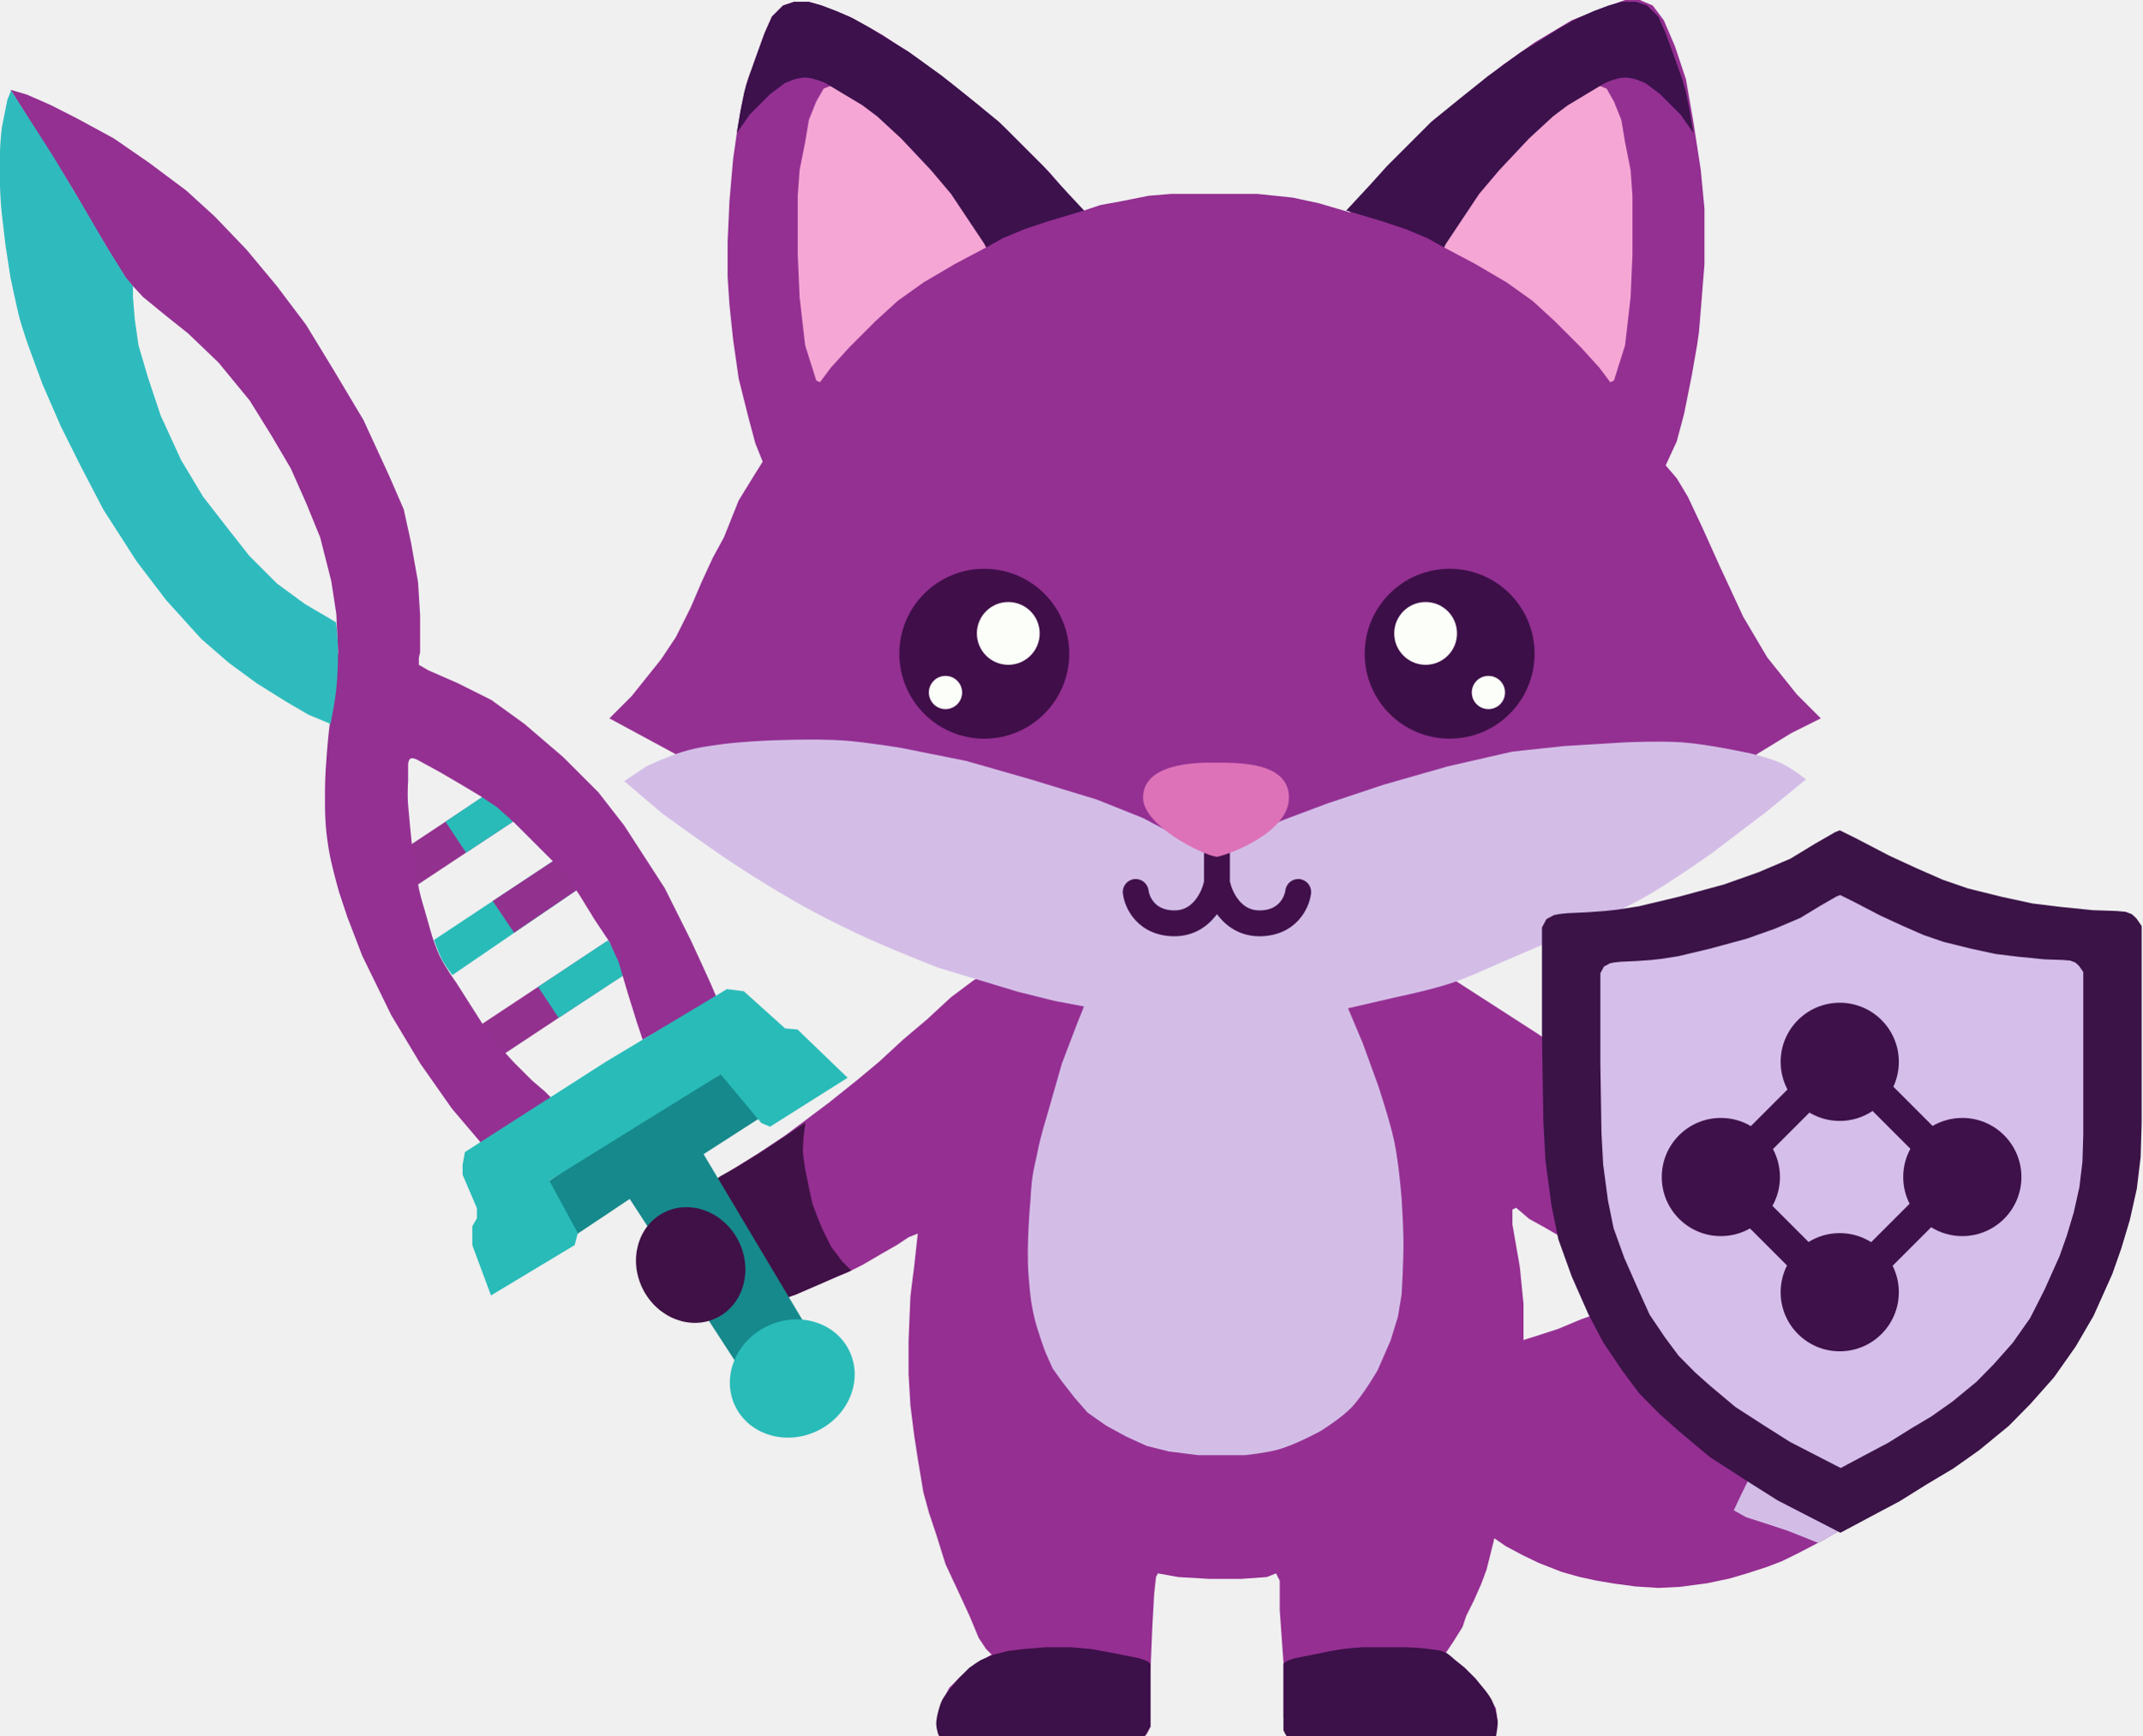
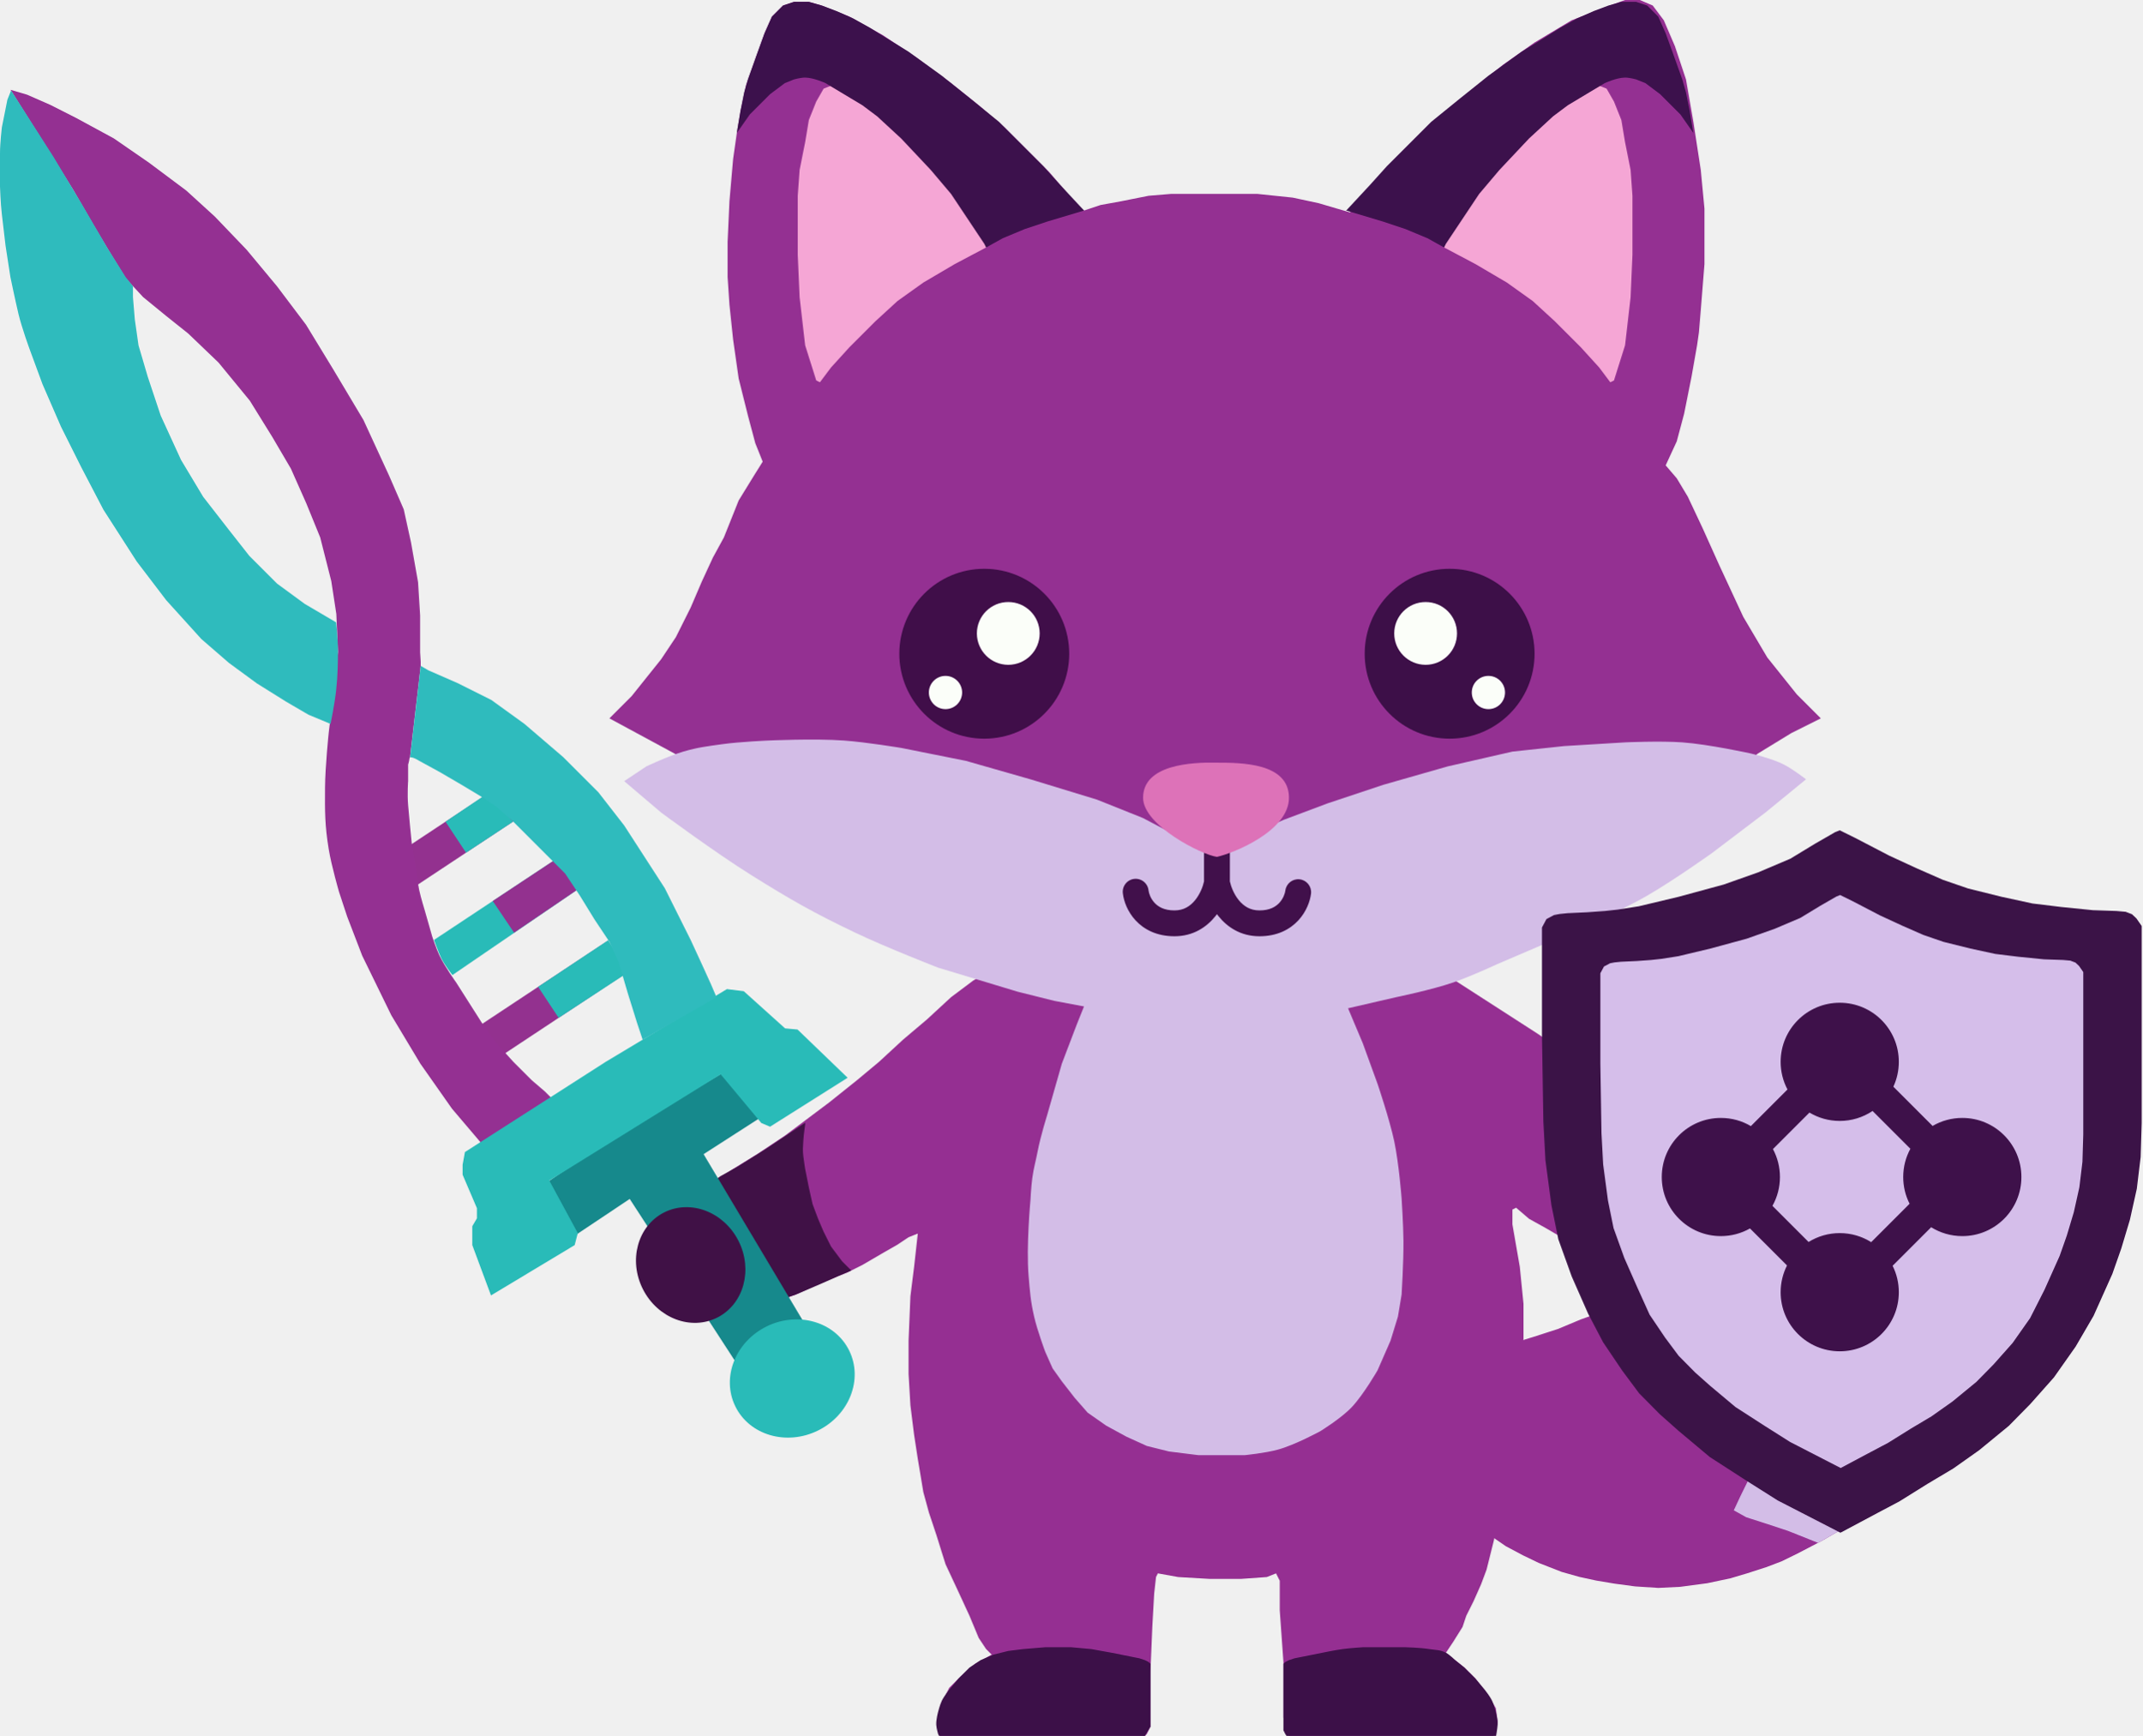
- <svg xmlns="http://www.w3.org/2000/svg" width="580" height="470" viewBox="0 0 580 470" fill="none">
-   <g clip-path="url(#clip0_1_263)">
-     <path d="M296.5 252.5L328 247L367 252.5L394 265.5L416.5 280L439.5 296L462 313L474 321L483.5 326.5L491 331L492 336V342.5L489 348L484.5 353L478 355.5H469L462 354L454 350.5L443 345.5L434.5 341L424.5 336L418.5 332.5L414 330L410.5 327L409.5 327.5V331.5L411.5 343L412.5 353V362.5L408 394L404.5 417L403.5 421L402.5 425L401 429L399 433.5L397 437.5L396 440.5L393.5 444.5L391.5 447.5L392.5 448.5L394 449.5L396.5 451.5L399.5 454.5L403 459L405 462.5L405.5 466L405 469L403.5 471.5L401.5 473L398.5 474H375.5H355.5L352.5 473.5L350 471.5L348 468.5L347.5 465V456.5V450L346.5 436V428L345.5 426L343 427L336 427.5H327.5L319 427L313.5 426L313 427L312.5 431.5L312 440.5L311.5 452.5V467.5L310.5 469.5L309 471L306.5 473L304 473.5H285.5H260L257 472.5L255 471L254 468V465L255 461L257 457L260 454L264 450.5L268.5 448L267 446.5L265 443.5L262.5 437.5L259.5 431L256 423.5L253.5 415.5L251.5 409.5L250 404L248.5 395L247.5 388.5L246.5 380.5L246 372V363L246.5 351L247.5 343L248.5 334L246 335L243 337L239.5 339L233.5 342.5L229.5 344.5L227 345.5L221 348L215.5 350.5L210 352.5L204.5 354L200 355.5L195.5 356.5L191 357.5H188H185.5L183.5 357L181.5 355.5L179.5 354L177.5 352L175.5 349L174 346.188L173 343.5V339.5L174 334.5L178 330L186 324.5L191.5 321L198.5 316.5L205 312.5L212.5 307.5L218.5 303L224.5 298.5L232 292.5L238 287.5L244.5 281.5L251 276L257.5 270L263.5 265.5L271 261L296.5 252.5Z" fill="#952F92" />
-     <path d="M385.816 361.153L384.522 359.831L383.03 360.778L381.96 363.038L380.521 367.217L377.104 377.141L375.485 381.842L376.339 383.597L378.216 387.457L380.274 390.795L382.934 394.924L386.977 400.114L391.021 405.304L395.334 409.71L399.225 412.803L403.467 415.724L407.708 418.645L412.39 421.134L416.641 423.182L422.806 425.597L427.588 426.951L432.198 427.954L437.159 428.786L442.731 429.536L449.005 429.944L454.937 429.649L462.271 428.669L468.563 427.33L473.111 425.974L478.36 424.276L482.387 422.741L486.593 420.684L493.344 417.166L498.081 414.415L502.036 411.395L506.171 407.853L509.515 404.914L512.778 401.364L515.871 397.462L518.793 393.21L521.454 388.868L523.324 385.13L525.104 381.653L526.183 378.519L528.881 370.684L530.248 365.02L530.986 361.184L531.634 357.61L531.841 354.468L531.797 350.362L531.744 347.131L531.601 344.16L531.457 341.189L530.973 337.517L530.631 336.815L530.281 336.987L529.4 337.852L527.368 340.366L525.777 342.447L523.835 344.7L522.253 345.908L519.269 347.801L516.024 349.605L512.258 351.23L508.932 352.422L505.085 353.434L502.811 354.112L498.101 354.243L493.742 354.203L488.601 353.893L483.119 352.882L478.508 351.879L474.77 350.883L472.334 350.337L468.766 349.693L464.146 349.563L459.266 349.343L454.116 349.907L449.748 350.74L445.029 351.744L439.519 353.352L434.621 354.879L431.295 356.071L427.969 357.263L424.904 358.545L421.839 359.826L419.215 360.675L415.278 361.949L411.691 363.051L407.934 363.802L402.784 364.366L398.947 364.505L394.767 363.943L391.721 363.478L388.332 362.311L385.816 361.153Z" fill="#952F92" />
-     <path d="M484.125 414.5L492.25 417.742L493.34 417.18L494.063 416.75L496.082 415.59L498.141 414.375L500.953 412.242L502.328 411.164L503.719 409.973L506.516 407.57L509.5 404.969L512.547 401.641L515.781 397.609L518.844 393.125L521.453 388.891L523.922 384.016L525.137 381.652L525.66 380.055L527.344 375.164L528.891 370.668L529.633 367.594L530.258 365.019L530.344 364.516L531.016 361.113L531.641 357.629L531.852 354.457L531.828 353L531.719 346.672L531.469 341.219L530.98 337.527L530.629 336.809L530.234 337.016L529.375 337.875L527.297 340.422L523.563 344.922L520.187 347.25L514.937 350.062L508.703 352.453L503.187 354L500.563 354.156L496.609 354.234L488.641 353.906L483.453 352.953L472.984 350.437L468.797 349.656L464.063 349.297L459.313 349.297L457.25 349.5L453.375 350.062L456.437 351.125L459.875 352L457.812 354.75L455.375 357.375L451.875 361.25L457.25 362.125L464.375 363.375L468 364.125L468 367.875L467 374.437L464.063 380.812L459.875 386.625L466.625 389.75L477.875 392.75L475.875 396.125L473.125 401.25L471.25 405.062L469.438 408.937L472.813 410.812L477.875 412.437L484.125 414.5Z" fill="#D3BDE7" />
-     <path d="M350.5 472.5L349 471L348 469.5L347.5 468.5V460.5V450.5L348 450L349 449.5L350.5 449L353 448.5L358 447.5C358 447.5 361.337 446.794 363.5 446.5C365.637 446.21 369 446 369 446H376H380.5C380.5 446 384.487 446.095 387 446.5C388.777 446.787 389.91 446.655 391.5 447.5C392.604 448.087 394 449.5 394 449.5L396.5 451.5L399.5 454.5L402 457.5C402 457.5 403.393 459.23 404 460.5C404.533 461.614 405 463.5 405 463.5C405 463.5 405.577 465.621 405.5 467C405.445 467.994 405 470.5 405 470.5L404 472.5L402 474L400.5 474.5H394H371H355L352.5 474L350.5 472.5Z" fill="#3C1048" />
-     <path d="M310 470L311.5 467.5V460.5V450.5L311 450L310 449.5L308.5 449L306 448.5L301 447.5L295.5 446.5L290 446H283L277 446.5L273 447L269 448L265.5 449.5L262.5 451.5L259.5 454.5L257 457.5C257 457.5 255.608 459.23 255 460.5C254.467 461.614 254 463.5 254 463.5C254 463.5 253.423 465.621 253.5 467C253.555 467.994 254 469.5 254 469.5L255 471.5L257 473L258.5 473.5H265H288H304L306.5 473L308.5 471.5L310 470Z" fill="#3C1048" />
-     <path d="M183.5 204.5L165 194.5L168 191.5L171 188.5L175 183.5L179 178.5L183 172.5L187 164.5L190 157.5L193 151L196 145.5L198 140.5L200 135.5L204 129L206.5 125L204.5 120L202.5 112.5L200 102.5L198.5 92L197.5 82.5L197 75V65.5L197.5 54.5L198.5 43L199.5 36L200.5 30L202 23L204.5 16L207 9L209 4.5L212 1.5L215 0.5H219L222.5 1.5L230 4.5L239 9.5L248 15.5L257.5 22.5L265 28.5L272 34.5L278 40.5L284 46.5L290 53.5L293.5 57L298 55.5L303.5 54.5L311 53L317 52.5H327H340.5L350 53.5L357 55L365.5 57.5L369 54L372.5 50L378 44L384 37.5L391 30.5L399.5 23.5L407 17.5L415.5 11.5L425.5 5.5L434.5 2L440 0H444L447.5 1.5L450.5 5.5L453.5 12.5L456.5 21.5L458.5 33L460.5 46L461.5 56.5V71.5L460.5 84L460 90L459.5 93.5L458 102L456 112L454 119.5L451 126L454 129.5L457 134.5L461 143L465.5 153L472 167L478.5 178L486.5 188L493 194.5L485 198.5L476 204L468.5 209.5L442.5 225.5L411.5 240L378 251L347.5 259H311.5L287.5 251L273 245.5L236 231L196 211.5L183.5 204.5Z" fill="#943092" />
-     <path d="M179 220L169 211.5L175 207.5C175 207.5 180.962 204.679 185 203.5C189.007 202.33 191.366 202.076 195.5 201.5C200.35 200.825 208 200.5 208 200.5C208 200.5 220.515 199.917 228.5 200.5C234.587 200.944 244 202.5 244 202.5L261.5 206L279 211L297 216.5L309.5 221.5L318 226L327.5 230H330L337.5 226.5L347.5 222L359.5 217.5L374.5 212.5L392 207.5L409.5 203.5L423.5 202L440 201C440 201 449.463 200.56 455.5 201C462.8 201.532 474 204 474 204C474 204 479.702 205.312 483 207C485.507 208.283 489 211 489 211L478 220L463.5 231C463.5 231 453.085 238.417 446 242.5C436.086 248.213 419.5 255 419.5 255L405.5 261C405.5 261 398.301 264.35 393.5 266C387.588 268.032 378 270 378 270L365 273L369 282.5L373 293.5C373 293.5 376.226 303.018 377.5 309C378.771 314.969 379.5 324.5 379.5 324.5C379.5 324.5 379.96 331.505 380 336C380.051 341.666 379.5 350.5 379.5 350.5L378.5 356.5L376.5 363L373 371C373 371 369.197 377.613 366 381C363.132 384.039 357.5 387.5 357.5 387.5C357.5 387.5 350.722 391.202 346 392.5C342.564 393.444 337 394 337 394H324.5L316.5 393L310.5 391.5L305 389L299.5 386L294.5 382.5L291 378.5L287.5 374L285 370.5L283 366C283 366 280.869 360.292 280 356.5C279.031 352.274 278.853 349.627 278.5 345.5C277.818 337.521 279 325 279 325C279 325 279.187 321.33 279.5 319C279.897 316.04 280.451 314.403 281 311.5C281.713 307.73 283.5 302 283.5 302L287.5 288L291.5 277.5L293.5 272.5L285.5 271L275.5 268.5L254 262C254 262 240.107 256.609 231.5 252.5C220.221 247.115 214.103 243.616 203.5 237C193.62 230.835 179 220 179 220Z" fill="#D3BDE7" />
-     <path d="M333 229V238.652C333.298 240.032 334.061 242.044 335.378 243.683C336.716 245.348 338.493 246.5 341 246.5C343.824 246.5 345.433 245.491 346.402 244.439C347.473 243.278 347.933 241.87 348.025 241.091C348.251 239.171 349.99 237.799 351.909 238.024C353.829 238.25 355.202 239.99 354.976 241.909C354.734 243.964 353.744 246.805 351.548 249.186C349.251 251.676 345.776 253.5 341 253.5C335.907 253.5 332.267 250.986 329.922 248.067C329.777 247.887 329.636 247.704 329.499 247.52C329.363 247.704 329.223 247.887 329.078 248.067C326.733 250.986 323.093 253.5 318 253.5C313.224 253.5 309.749 251.676 307.452 249.186C305.257 246.805 304.266 243.964 304.025 241.909C303.799 239.99 305.171 238.25 307.091 238.024C309.011 237.799 310.75 239.171 310.976 241.091C311.067 241.87 311.527 243.278 312.598 244.439C313.568 245.491 315.176 246.5 318 246.5C320.507 246.5 322.284 245.348 323.622 243.683C324.939 242.044 325.702 240.032 326 238.652V229H333Z" fill="#41104B" />
-     <path d="M349 216C349 225 334 231 329.5 232C325.5 231.5 309.5 223.5 309.5 216C309.5 207 322.667 206.333 329.5 206.5C336 206.5 349 206.5 349 216Z" fill="#DD72B8" />
-     <circle cx="266.5" cy="177" r="23" fill="#400E49" />
-     <circle cx="273" cy="171.5" r="8.5" fill="#FBFEF9" />
-     <circle cx="256" cy="187.5" r="4.5" fill="#FBFEF9" />
-     <circle cx="23" cy="23" r="23" transform="matrix(-1 0 0 1 415.5 154)" fill="#3D0F48" />
-     <circle cx="8.5" cy="8.5" r="8.5" transform="matrix(-1 0 0 1 394.5 163)" fill="#FBFEF9" />
-     <circle cx="4.5" cy="4.5" r="4.5" transform="matrix(-1 0 0 1 407.5 183)" fill="#FBFEF9" />
-     <path d="M258.5 71.5L267 67V65.5L261.5 57L255 48.5L242 34.5L233 27.5L225.5 23L223 24L221 27.5L219 32.5L218 38.5L216.5 46L216 53V69L216.5 80.5L218 93.5L221 103L222 103.5L225 99.5L230 94L237 87L243 81.5L250 76.5L258.5 71.5Z" fill="#F5A6D5" />
-     <path d="M287 50L293.5 57L288.5 58.5L283.5 60L277.5 62L271.5 64.5L267 67L266.5 66L262.5 60L257.5 52.5L252 46L244 37.5L237.5 31.5L233.5 28.5L228.5 25.5L223.5 22.5C223.5 22.5 220.285 21.02 218 21C216.812 20.989 215 21.5 215 21.5L212.5 22.5L208.5 25.5L203 31L199.5 36L200.5 30L201.5 25L202.5 21.5L205 14.5L207 9L209 4.5L212 1.5L215 0.5H217H219L222.5 1.5L226.5 3L231 5L235.5 7.5L239.5 10L246 14L255 20.5L262.5 26.5L270.5 33L274 36.5L282.5 45L287 50Z" fill="#3C114C" />
-     <path d="M399.5 71.5L391 67V65.5L396.5 57L403 48.5L416 34.5L425 27.5L432.5 23L435 24L437 27.5L439 32.5L440 38.5L441.5 46L442 53V69L441.5 80.5L440 93.5L437 103L436 103.5L433 99.5L428 94L421 87L415 81.5L408 76.5L399.5 71.5Z" fill="#F5A6D5" />
-     <path d="M371 50L364.5 57L369.5 58.5L374.5 60L380.5 62L386.5 64.5L391 67L391.5 66L395.5 60L400.5 52.5L406 46L414 37.5L420.5 31.5L424.5 28.5L429.5 25.5L434.5 22.5C434.5 22.5 437.715 21.02 440 21C441.188 20.989 443 21.5 443 21.5L445.5 22.5L449.5 25.5L455 31L458.5 36L457.5 30L456.5 25L455.5 21.5L453 14.5L451 9L449 4.5L446 1.5L443 0.5H441H439L435.5 1.5L431.5 3L427 5L422.5 7.5L418.5 10L412 14L403 20.5L395.5 26.5L387.5 33L384 36.5L375.5 45L371 50Z" fill="#3C114C" />
-     <path d="M228 341.5L230.5 344L227 345.5L222.5 347.5L215.5 350.5L208 353L200.5 355L192.5 357L189 357.5L184.5 357L180 355L177 352L174 347.5L172.5 342.5V339L173.5 336L174.5 333.5L176.5 331L178 329.5L179.5 328.5L182.5 326.5L186 324.5L190 322L195 318.5L199.5 316L203.5 313.5L207.5 311L212 308L218 304V304.5C218 304.5 217.592 307.234 217.5 309C217.419 310.56 217.312 311.449 217.5 313C217.694 314.598 218 316.5 218 316.5L219 321.5L220 326L221.5 330L223 333.5L225 337.5L228 341.5Z" fill="#401146" />
-     <rect x="111.001" y="240.92" width="10.068" height="34.764" transform="rotate(-123.5 111.001 240.92)" fill="#93318F" />
-     <path d="M126.181 230.873L120.624 222.478L130.516 215.812C130.516 215.812 132.738 216.772 135.219 218.797C136.902 220.17 138.906 222.478 138.906 222.478L126.181 230.873Z" fill="#29BBB8" />
-     <path d="M122.5 264C122.5 264 120.366 261.314 119.5 259.5C118.594 257.602 117.5 254.5 117.5 254.5L152.158 231.542L157.715 239.937L122.5 264Z" fill="#29BBB8" />
-     <path d="M139.187 252.531L133.407 243.953L152.158 231.541L157.715 239.937L139.187 252.531Z" fill="#93318F" />
-     <rect x="132.128" y="288.252" width="10.068" height="45.292" transform="rotate(-123.5 132.128 288.252)" fill="#93318F" />
-     <path d="M151.254 275.593L145.698 267.198L164.687 254.563C164.687 254.563 166.496 257.455 167.312 259.469C168.03 261.24 168.719 264.156 168.719 264.156L151.254 275.593Z" fill="#29BBB8" />
-     <path d="M190.5 312.5L218 358.625L199.25 368.875L170.5 324.625L156.312 334.094L148.625 319.781L151.469 317.844L168.344 306.75L195.25 290.75L206 302.531L190.5 312.5Z" fill="#16898C" />
-     <ellipse cx="214.512" cy="373.242" rx="17.168" ry="15.717" transform="rotate(-26 214.512 373.242)" fill="#29BBB8" />
-     <path d="M122.375 300.188L130.5 309.75L149.5 297.5L147.5 295.5L144 292.5L139 287.5L134 282L130.5 277L127 271.5L123.5 266C123.5 266 120.386 261.689 119 258.75C118.025 256.683 117 253.5 117 253.5L115 246.5C115 246.5 113.972 243.176 113.5 241C112.956 238.49 112.5 234.5 112.5 234.5L111.5 228.5L111 223.5C111 223.5 110.63 219.569 110.5 218C110.242 214.886 110.5 211.5 110.5 211.5V207C110.5 207 110.54 205.912 111 205.5C111.742 204.836 113.5 206 113.5 206L119 209L125 212.5L130 215.5L134.5 218.5L139 222.5L144 227.5L148 231.5L153 236.5L157 242.5L161 249L165 255L167.5 260.5L170 269L172.5 277L174 281.5L194 270L192.5 266.5L190 261L187 254.5L184 248.5L180 240.5L174.5 232L169 223.5L162 214.5L152.5 205L142 196L133 189.5L124 185L116 181.5L113.406 180V178.125L113.75 176.625V166.625L113.188 157.625L111.281 146.875L109.312 137.906L105.344 128.781L98.406 113.719L90.125 99.844L82.844 87.906L74.969 77.469L66.781 67.625L58.156 58.625L50.406 51.562L40.281 44L30.812 37.469L20.625 31.938L13.656 28.406L7.312 25.625L2.844 24.312L19.781 51.344L25.062 60.531L29.781 68.406L34 75.312L38.75 80.438L44.906 85.469L50.969 90.312L59.156 98.156L67.625 108.469L73.688 118.25L78.75 126.875L82.938 136.312L86.688 145.5L89.688 157.312L91.062 166.25L91.5 176.5L90.5 186L89 198.375C89 198.375 88.042 207.428 88 213.25C87.953 219.778 87.938 223.496 89 229.938C89.76 234.546 91.812 241.562 91.812 241.562L94 248.188L98.062 258.75L105.938 274.875L113.812 288L122.375 300.188Z" fill="#943092" />
-     <path d="M91 187C90.606 190.541 89.5 196 89.5 196L83.5 193.5L77.5 190L69.5 185L62 179.5L54.5 173L45 162.5L37 152L28 138L22 126.5L16.5 115.5L11.5 104L8 94.5C8 94.5 5.908 88.783 5 85C4.213 81.722 2.812 75 2.812 75L1.5 66.5C1.5 66.5 0.893 61.348 0.5 58C0.158 55.085 0 50.5 0 50.5V41.5C0 38.759 0.5 34.5 0.5 34.5L2 27L3 24.5L14.5 42.5L22 55L29 67L34 75L36 77.5V80.5L36.5 86.5L37.5 93.5L40 102L43.5 112.5L49 124.5L55 134.5L62 143.5L67.5 150.5L75 158L82.5 163.5L91 168.5C91 168.5 91.5 173.065 91.5 176C91.5 178.935 91.476 182.726 91 187Z" fill="#2FBBBD" />
-     <path d="M156.438 333.875L155.594 337.125L132.938 350.75L127.875 337.125V332L129.125 329.875V327.125L125.25 318.062V315.375L125.875 311.938L164 287.5L196.812 267.812L201.375 268.375L212.562 278.438L215.938 278.75L229.5 291.812L208.5 305.062L206.125 304.062L195.125 290.875L148.719 319.656L156.438 333.875Z" fill="#29BBB8" />
-     <ellipse cx="187.007" cy="342.514" rx="14.5" ry="15.949" transform="rotate(-27 187.007 342.514)" fill="#401146" />
-     <path d="M439.347 341.5L436.847 344L440.347 345.5L444.847 347.5L451.847 350.5L459.347 353L466.847 355L474.847 357L478.347 357.5L482.847 357L487.347 355L490.347 352L493.347 347.5L494.847 342.5V339L493.847 336L492.847 333.5L490.847 331L489.347 329.5L487.847 328.5L484.847 326.5L481.347 324.5L477.347 322L472.347 318.5L467.847 316L463.847 313.5L459.847 311L455.347 308L449.347 304V304.5C449.347 304.5 449.755 307.234 449.847 309C449.928 310.56 450.035 311.449 449.847 313C449.653 314.598 449.347 316.5 449.347 316.5L448.347 321.5L447.347 326L445.847 330L444.347 333.5L442.347 337.5L439.347 341.5Z" fill="#401146" />
-     <ellipse cx="14.5" cy="15.949" rx="14.5" ry="15.949" transform="matrix(-0.891007 -0.453991 -0.453991 0.891007 500.5 334.886)" fill="#401146" />
-     <path d="M481.312 406.25L498.312 415L508.281 409.688L514.25 406.531L521.969 401.719L528.844 397.625L535.875 392.656L543.906 386.062L549.719 380.156L556.125 372.938L562 364.594L566.844 356.281L571.938 344.906L574.344 338.062L576.688 330.25L578.562 321.844L579.594 313.281L579.875 304.062V254.938V250.719L578.469 248.688L577.25 247.531L575.531 246.875L573.062 246.656L566.688 246.438L558 245.562L550.312 244.625L541.938 242.812L532.875 240.562L526.062 238.219L518.875 235.062L511.562 231.688L502.312 226.875L498.125 224.812L496.875 225.312L491.438 228.438L484.75 232.5L476.062 236.188L466.688 239.5L454.5 242.812L443.75 245.375L438 246.281L434.562 246.656L429.812 247L424.406 247.25L422.25 247.469L420.781 247.75L418.719 248.844L417.5 251.125V257.438V280.25L417.875 303.625L418.438 314.125L420.062 326.312L421.938 335.562L425.562 345.625L430 355.688L434.062 363.438L439.25 371.125L443.812 377.25L449.375 382.875L454.438 387.375L462.938 394.5L472.812 400.875L481.312 406.25Z" fill="#3B1347" />
-     <path d="M484.697 390.433L498.386 397.479L506.413 393.201L511.219 390.66L517.434 386.785L522.97 383.488L528.632 379.487L535.099 374.178L539.78 369.422L544.938 363.609L549.669 356.89L553.569 349.197L557.671 340.037L559.609 334.526L561.496 328.235L563.006 321.466L563.836 314.572L564.062 307.148V266.591V263.194L562.93 261.558L561.949 260.627L560.565 260.099L558.577 259.923L553.443 259.747L546.448 259.042L540.258 258.287L533.514 256.828L526.216 255.016L520.731 253.129L514.943 250.587L509.055 247.869L501.606 243.994L498.235 242.333L497.228 242.736L492.85 245.252L487.465 248.524L480.469 251.493L472.92 254.16L463.106 256.828L454.45 258.891L449.82 259.621L447.052 259.923L443.227 260.2L438.874 260.401L437.137 260.577L435.955 260.804L434.294 261.684L433.312 263.521V268.604V287.974L433.614 306.796L434.067 315.251L435.376 325.065L436.886 332.513L439.805 340.616L443.378 348.719L446.649 355.959L450.826 362.149L454.5 367.081L458.979 371.611L463.056 375.234L469.9 380.972L477.852 386.105L484.697 390.433Z" fill="#D5BEEA" />
-     <path d="M498.125 271.5C506.962 271.5 514.125 278.663 514.125 287.5C514.125 289.905 513.593 292.185 512.643 294.231L523.267 304.855C525.63 303.477 528.379 302.688 531.312 302.688C540.149 302.688 547.312 309.851 547.312 318.688C547.312 327.524 540.149 334.688 531.312 334.688C528.216 334.688 525.325 333.807 522.876 332.284L512.439 342.721C513.518 344.874 514.125 347.303 514.125 349.875C514.125 358.712 506.962 365.875 498.125 365.875C489.288 365.875 482.125 358.712 482.125 349.875C482.125 347.27 482.747 344.811 483.852 342.638L473.824 332.61C471.496 333.932 468.805 334.688 465.938 334.688C457.101 334.688 449.938 327.524 449.938 318.688C449.938 309.851 457.101 302.688 465.938 302.688C468.903 302.688 471.68 303.495 474.062 304.901L483.979 294.983C482.796 292.75 482.125 290.204 482.125 287.5C482.125 278.663 489.288 271.5 498.125 271.5ZM507.017 300.803C504.474 302.506 501.416 303.5 498.125 303.5C495.126 303.5 492.321 302.674 489.922 301.238L480.039 311.121C481.25 313.374 481.938 315.951 481.938 318.688C481.937 321.523 481.199 324.185 479.905 326.494L489.688 336.277C492.138 334.754 495.029 333.875 498.125 333.875C501.254 333.875 504.172 334.773 506.638 336.325L517.039 325.924C515.935 323.751 515.313 321.292 515.312 318.688C515.312 315.918 516.015 313.312 517.254 311.04L507.017 300.803Z" fill="#3E114A" />
+ <svg xmlns="http://www.w3.org/2000/svg" width="580" height="470" fill="none">
+   <g clip-path="url(#a)">
+     <path d="M296.5 252.5L328 247l39 5.5 27 13 22.5 14.5 23 16 22.5 17 12 8 9.5 5.5 7.5 4.5 1 5v6.5l-3 5.5-4.5 5-6.5 2.5h-9l-7-1.5-8-3.5-11-5-8.5-4.5-10-5-6-3.5-4.5-2.5-3.5-3-1 .5v4l2 11.5 1 10v9.5L408 394l-3.5 23-1 4-1 4-1.5 4-2 4.5-2 4-1 3-2.5 4-2 3 1 1 1.5 1 2.5 2 3 3 3.5 4.5 2 3.5.5 3.5-.5 3-1.5 2.5-2 1.5-3 1h-43l-3-.5-2.5-2-2-3-.5-3.5v-15l-1-14v-8l-1-2-2.5 1-7 .5h-8.5l-8.5-.5-5.5-1-.5 1-.5 4.5-.5 9-.5 12v15l-1 2-1.5 1.5-2.5 2-2.5.5h-44l-3-1-2-1.5-1-3v-3l1-4 2-4 3-3 4-3.5 4.5-2.5-1.5-1.5-2-3-2.5-6-3-6.5-3.5-7.5-2.5-8-2-6-1.5-5.5-1.5-9-1-6.5-1-8-.5-8.5v-9l.5-12 1-8 1-9-2.5 1-3 2-3.5 2-6 3.5-4 2-2.5 1-6 2.5-5.5 2.5-5.5 2-5.5 1.5-4.5 1.5-4.5 1-4.5 1h-5.5l-2-.5-2-1.5-2-1.5-2-2-2-3-1.5-2.812-1-2.688v-4l1-5 4-4.5 8-5.5 5.5-3.5 7-4.5 6.5-4 7.5-5 6-4.5 6-4.5 7.5-6 6-5 6.5-6 6.5-5.5 6.5-6 6-4.5 7.5-4.5 25.5-8.5z" fill="#952F92" />
+     <path d="M385.816 361.153l-1.294-1.322-1.492.947-1.07 2.26-1.439 4.179-3.417 9.924-1.619 4.701.854 1.755 1.877 3.86 2.058 3.338 2.66 4.129 4.043 5.19 4.044 5.19 4.313 4.406 3.891 3.093 4.242 2.921 4.241 2.921 4.682 2.489 4.251 2.048 6.165 2.415 4.782 1.354 4.61 1.003 4.961.832 5.572.75 6.274.408 5.932-.295 7.334-.98 6.292-1.339 4.548-1.356 5.249-1.698 4.027-1.535 4.206-2.057 6.751-3.518 4.737-2.751 3.955-3.02 4.135-3.542 3.344-2.939 3.263-3.55 3.093-3.902 2.922-4.252 2.661-4.342 1.87-3.738 1.78-3.477 1.079-3.134 2.698-7.835 1.367-5.664.738-3.836.648-3.574.207-3.142-.044-4.106-.053-3.231-.143-2.971-.144-2.971-.484-3.672-.342-.702-.35.172-.881.865-2.032 2.514-1.591 2.081-1.942 2.253-1.582 1.208-2.984 1.893-3.245 1.804-3.766 1.625-3.326 1.192-3.847 1.012-2.274.678-4.71.131-4.359-.04-5.141-.31-5.482-1.011-4.611-1.003-3.738-.996-2.436-.546-3.568-.644-4.62-.13-4.88-.22-5.15.564-4.368.833-4.719 1.004-5.51 1.608-4.898 1.527-3.326 1.192-3.326 1.192-3.065 1.282-3.065 1.281-2.624.849-3.937 1.274-3.587 1.102-3.757.751-5.15.564-3.837.139-4.18-.562-3.046-.465-3.389-1.167-2.516-1.158z" fill="#952F92" />
+     <path d="M484.125 414.5l8.125 3.242 1.09-.562.723-.43 2.019-1.16 2.059-1.215 2.812-2.133 1.375-1.078 1.391-1.191 2.797-2.403 2.984-2.601 3.047-3.328 3.234-4.032 3.063-4.484 2.609-4.234 2.469-4.875 1.215-2.364.523-1.597 1.684-4.891 1.547-4.496.742-3.074.625-2.575.086-.503.672-3.403.625-3.484.211-3.172-.024-1.457-.109-6.328-.25-5.453-.489-3.692-.351-.718-.395.207-.859.859-2.078 2.547-3.734 4.5-3.376 2.328-5.25 2.812-6.234 2.391-5.516 1.547-2.624.156-3.954.078-7.968-.328-5.188-.953-10.469-2.516-4.187-.781-4.734-.359h-4.75l-2.063.203-3.875.562 3.062 1.063 3.438.875-2.063 2.75-2.437 2.625-3.5 3.875 5.375.875 7.125 1.25 3.625.75v3.75l-1 6.562-2.937 6.375-4.188 5.813 6.75 3.125 11.25 3-2 3.375-2.75 5.125-1.875 3.812-1.812 3.875 3.375 1.875 5.062 1.625 6.25 2.063z" fill="#D3BDE7" />
+     <path d="M350.5 472.5L349 471l-1-1.5-.5-1v-18l.5-.5 1-.5 1.5-.5 2.5-.5 5-1s3.337-.706 5.5-1c2.137-.29 5.5-.5 5.5-.5h11.5s3.987.095 6.5.5c1.777.287 2.91.155 4.5 1 1.104.587 2.5 2 2.5 2l2.5 2 3 3 2.5 3s1.393 1.73 2 3c.533 1.114 1 3 1 3s.577 2.121.5 3.5c-.055.994-.5 3.5-.5 3.5l-1 2-2 1.5-1.5.5H355l-2.5-.5-2-1.5zM310 470l1.5-2.5v-17l-.5-.5-1-.5-1.5-.5-2.5-.5-5-1-5.5-1-5.5-.5h-7l-6 .5-4 .5-4 1-3.5 1.5-3 2-3 3-2.5 3s-1.392 1.73-2 3c-.533 1.114-1 3-1 3s-.577 2.121-.5 3.5c.055.994.5 2.5.5 2.5l1 2 2 1.5 1.5.5H304l2.5-.5 2-1.5 1.5-1.5z" fill="#3C1048" />
+     <path d="M183.5 204.5l-18.5-10 3-3 3-3 4-5 4-5 4-6 4-8 3-7 3-6.5 3-5.5 2-5 2-5 4-6.5 2.5-4-2-5-2-7.5-2.5-10-1.5-10.5-1-9.5-.5-7.5v-9.5l.5-11 1-11.5 1-7 1-6 1.5-7 2.5-7 2.5-7 2-4.5 3-3 3-1h4l3.5 1 7.5 3 9 5 9 6 9.5 7 7.5 6 7 6 6 6 6 6 6 7 3.5 3.5 4.5-1.5 5.5-1L311 53l6-.5h23.5l9.5 1 7 1.5 8.5 2.5L369 54l3.5-4 5.5-6 6-6.5 7-7 8.5-7 7.5-6 8.5-6 10-6 9-3.5 5.5-2h4l3.5 1.5 3 4 3 7 3 9 2 11.5 2 13 1 10.5v15l-1 12.5-.5 6-.5 3.5-1.5 8.5-2 10-2 7.5-3 6.5 3 3.5 3 5 4 8.5 4.5 10 6.5 14 6.5 11 8 10 6.5 6.5-8 4-9 5.5-7.5 5.5-26 16-31 14.5-33.5 11-30.5 8h-36l-24-8-14.5-5.5-37-14.5-40-19.5-12.5-7z" fill="#943092" />
+     <path d="M179 220l-10-8.5 6-4s5.962-2.821 10-4c4.007-1.17 6.366-1.424 10.5-2 4.85-.675 12.5-1 12.5-1s12.515-.583 20.5 0c6.087.444 15.5 2 15.5 2l17.5 3.5 17.5 5 18 5.5 12.5 5 8.5 4.5 9.5 4h2.5l7.5-3.5 10-4.5 12-4.5 15-5 17.5-5 17.5-4 14-1.5 16.5-1s9.463-.44 15.5 0c7.3.532 18.5 3 18.5 3s5.702 1.312 9 3c2.507 1.283 6 4 6 4l-11 9-14.5 11s-10.415 7.417-17.5 11.5c-9.914 5.713-26.5 12.5-26.5 12.5l-14 6s-7.199 3.35-12 5c-5.912 2.032-15.5 4-15.5 4l-13 3 4 9.5 4 11s3.226 9.518 4.5 15.5c1.271 5.969 2 15.5 2 15.5s.46 7.005.5 11.5c.051 5.666-.5 14.5-.5 14.5l-1 6-2 6.5-3.5 8s-3.803 6.613-7 10c-2.868 3.039-8.5 6.5-8.5 6.5s-6.778 3.702-11.5 5c-3.436.944-9 1.5-9 1.5h-12.5l-8-1-6-1.5-5.5-2.5-5.5-3-5-3.5-3.5-4-3.5-4.5-2.5-3.5-2-4.5s-2.131-5.708-3-9.5c-.969-4.226-1.147-6.873-1.5-11-.682-7.979.5-20.5.5-20.5s.187-3.67.5-6c.397-2.96.951-4.597 1.5-7.5.713-3.77 2.5-9.5 2.5-9.5l4-14 4-10.5 2-5-8-1.5-10-2.5L254 262s-13.893-5.391-22.5-9.5c-11.279-5.385-17.397-8.884-28-15.5-9.88-6.165-24.5-17-24.5-17z" fill="#D3BDE7" />
+     <path d="M333 229v9.652c.298 1.38 1.061 3.392 2.378 5.031 1.338 1.665 3.115 2.817 5.622 2.817 2.824 0 4.433-1.009 5.402-2.061 1.071-1.161 1.531-2.569 1.623-3.348a3.5 3.5 0 016.951.818c-.242 2.055-1.232 4.896-3.428 7.277-2.297 2.49-5.772 4.314-10.548 4.314-5.093 0-8.733-2.514-11.078-5.433-.145-.18-.286-.363-.423-.547-.136.184-.276.367-.421.547-2.345 2.919-5.985 5.433-11.078 5.433-4.776 0-8.251-1.824-10.548-4.314-2.195-2.381-3.186-5.222-3.427-7.277a3.5 3.5 0 116.951-.818c.091.779.551 2.187 1.622 3.348.97 1.052 2.578 2.061 5.402 2.061 2.507 0 4.284-1.152 5.622-2.817 1.317-1.639 2.08-3.651 2.378-5.031V229h7z" fill="#41104B" />
+     <path d="M349 216c0 9-15 15-19.5 16-4-.5-20-8.5-20-16 0-9 13.167-9.667 20-9.5 6.5 0 19.5 0 19.5 9.5z" fill="#DD72B8" />
+     <path d="M266.5 200c12.703 0 23-10.297 23-23s-10.297-23-23-23-23 10.297-23 23 10.297 23 23 23z" fill="#400E49" />
+     <path d="M273 180a8.5 8.5 0 10-.001-17.001A8.5 8.5 0 00273 180zM256 192a4.5 4.5 0 100-9 4.5 4.5 0 000 9z" fill="#FBFEF9" />
+     <path d="M392.5 200c-12.703 0-23-10.297-23-23s10.297-23 23-23 23 10.297 23 23-10.297 23-23 23z" fill="#3D0F48" />
+     <path d="M386 180a8.5 8.5 0 11.001-17.001A8.5 8.5 0 01386 180zM403 192a4.5 4.5 0 110-9 4.5 4.5 0 010 9z" fill="#FBFEF9" />
+     <path d="M258.5 71.5L267 67v-1.5l-5.5-8.5-6.5-8.5-13-14-9-7-7.5-4.5-2.5 1-2 3.5-2 5-1 6-1.5 7.5-.5 7v16l.5 11.5 1.5 13 3 9.5 1 .5 3-4 5-5.5 7-7 6-5.5 7-5 8.5-5z" fill="#F5A6D5" />
+     <path d="M287 50l6.5 7-5 1.5-5 1.5-6 2-6 2.5L267 67l-.5-1-4-6-5-7.5L252 46l-8-8.5-6.5-6-4-3-5-3-5-3s-3.215-1.48-5.5-1.5c-1.188-.01-3 .5-3 .5l-2.5 1-4 3L203 31l-3.5 5 1-6 1-5 1-3.5 2.5-7 2-5.5 2-4.5 3-3 3-1h4l3.5 1 4 1.5 4.5 2 4.5 2.5 4 2.5 6.5 4 9 6.5 7.5 6 8 6.5 3.5 3.5 8.5 8.5 4.5 5z" fill="#3C114C" />
+     <path d="M399.5 71.5L391 67v-1.5l5.5-8.5 6.5-8.5 13-14 9-7 7.5-4.5 2.5 1 2 3.5 2 5 1 6 1.5 7.5.5 7v16l-.5 11.5-1.5 13-3 9.5-1 .5-3-4-5-5.5-7-7-6-5.5-7-5-8.5-5z" fill="#F5A6D5" />
+     <path d="M371 50l-6.5 7 5 1.5 5 1.5 6 2 6 2.5L391 67l.5-1 4-6 5-7.5L406 46l8-8.5 6.5-6 4-3 5-3 5-3s3.215-1.48 5.5-1.5c1.188-.01 3 .5 3 .5l2.5 1 4 3L455 31l3.5 5-1-6-1-5-1-3.5-2.5-7-2-5.5-2-4.5-3-3-3-1h-4l-3.5 1-4 1.5-4.5 2-4.5 2.5-4 2.5-6.5 4-9 6.5-7.5 6-8 6.5-3.5 3.5-8.5 8.5-4.5 5z" fill="#3C114C" />
+     <path d="M228 341.5l2.5 2.5-3.5 1.5-4.5 2-7 3-7.5 2.5-7.5 2-8 2-3.5.5-4.5-.5-4.5-2-3-3-3-4.5-1.5-5V339l1-3 1-2.5 2-2.5 1.5-1.5 1.5-1 3-2 3.5-2 4-2.5 5-3.5 4.5-2.5 4-2.5 4-2.5 4.5-3 6-4v.5s-.408 2.734-.5 4.5c-.081 1.56-.188 2.449 0 4 .194 1.598.5 3.5.5 3.5l1 5 1 4.5 1.5 4 1.5 3.5 2 4 3 4z" fill="#401146" />
+     <path d="M105.444 232.525l5.557 8.395 28.989-19.187-5.557-8.396-28.989 19.188z" fill="#93318F" />
+     <path d="M126.181 230.873l-5.557-8.395 9.892-6.666s2.222.96 4.703 2.985c1.683 1.373 3.687 3.681 3.687 3.681l-12.725 8.395zM122.5 264s-2.134-2.686-3-4.5c-.906-1.898-2-5-2-5l34.658-22.958 5.557 8.395L122.5 264z" fill="#29BBB8" />
+     <path d="M139.187 252.531l-5.78-8.578 18.751-12.412 5.557 8.396-18.528 12.594zM126.571 279.857l5.557 8.395 37.768-24.998-5.556-8.396-37.769 24.999z" fill="#93318F" />
+     <path d="M151.254 275.593l-5.556-8.395 18.989-12.635s1.809 2.892 2.625 4.906c.718 1.771 1.407 4.687 1.407 4.687l-17.465 11.437z" fill="#29BBB8" />
+     <path d="M190.5 312.5l27.5 46.125-18.75 10.25-28.75-44.25-14.188 9.469-7.687-14.313 2.844-1.937 16.875-11.094 26.906-16L206 302.531l-15.5 9.969z" fill="#16898C" />
+     <path d="M221.402 387.368c8.522-4.156 12.345-13.85 8.54-21.652-3.805-7.802-13.798-10.757-22.32-6.6-8.522 4.156-12.345 13.85-8.54 21.652 3.805 7.802 13.798 10.757 22.32 6.6z" fill="#29BBB8" />
+     <path fill-rule="evenodd" clip-rule="evenodd" d="M130.5 309.75l-8.125-9.562L113.812 288l-7.874-13.125-7.876-16.125L94 248.188l-2.188-6.626S89.76 234.546 89 229.938c-1.062-6.442-1.047-10.16-1-16.688.042-5.822 1-14.875 1-14.875L90.5 186l1-9.5-.438-10.25-1.374-8.938-3-11.812-3.75-9.188-4.188-9.437-5.063-8.625-6.062-9.781-8.469-10.313-8.187-7.844-6.063-4.843-6.156-5.031L34 75.311l-4.219-6.906-4.718-7.875-5.282-9.187L2.844 24.312l4.469 1.313 6.343 2.781 6.969 3.532 10.188 5.53L40.28 44l10.125 7.563 7.75 7.062 8.625 9 8.188 9.844 7.875 10.437 7.281 11.938 8.281 13.875 6.938 15.062 3.968 9.125 1.969 8.969 1.907 10.75.562 9v10l.158 2.529v1.137L111 205.101c-.144.028-.184.602-.227.843-.094.515-.273 1.056-.273 1.056v4.5s-.258 3.386 0 6.5c.13 1.569.5 5.5.5 5.5l.5 5 1 6s.456 3.99 1 6.5c.472 2.176 1.5 5.5 1.5 5.5l2 7s1.025 3.183 2 5.25c1.386 2.939 4.5 7.25 4.5 7.25l3.5 5.5 3.5 5.5 3.5 5 5 5.5 5 5 3.5 3 2 2-19 12.25z" fill="#943092" />
+     <path d="M91 187c-.394 3.541-1.5 9-1.5 9l-6-2.5-6-3.5-8-5-7.5-5.5-7.5-6.5-9.5-10.5-8-10.5-9-14-6-11.5-5.5-11-5-11.5L8 94.5S5.908 88.783 5 85c-.787-3.278-2.188-10-2.188-10L1.5 66.5.5 58c-.342-2.915-.5-7.5-.5-7.5v-9c0-2.74.5-7 .5-7L2 27l1-2.5 11.5 18L22 55l7 12 5 8 2 2.5v3l.5 6 1 7L40 102l3.5 10.5 5.5 12 6 10 7 9 5.5 7L75 158l7.5 5.5 8.5 5s.5 4.565.5 7.5c0 2.935-.024 6.726-.5 11z" fill="#2FBBBD" />
+     <path d="M156.438 333.875l-.844 3.25-22.656 13.625-5.063-13.625V332l1.25-2.125v-2.75l-3.875-9.063v-2.687l.625-3.437L164 287.5l32.812-19.688 4.563.563 11.187 10.063 3.376.312 13.562 13.062-21 13.25-2.375-1-11-13.187-46.406 28.781 7.719 14.219z" fill="#29BBB8" />
+     <path d="M194.248 356.725c7.135-3.636 9.678-12.945 5.679-20.794-4-7.848-13.026-11.264-20.161-7.628-7.135 3.636-9.678 12.945-5.679 20.794 3.999 7.848 13.025 11.264 20.161 7.628zM439.347 341.5l-2.5 2.5 3.5 1.5 4.5 2 7 3 7.5 2.5 7.5 2 8 2 3.5.5 4.5-.5 4.5-2 3-3 3-4.5 1.5-5V339l-1-3-1-2.5-2-2.5-1.5-1.5-1.5-1-3-2-3.5-2-4-2.5-5-3.5-4.5-2.5-4-2.5-4-2.5-4.5-3-6-4v.5s.408 2.734.5 4.5c.081 1.56.188 2.449 0 4-.194 1.598-.5 3.5-.5 3.5l-1 5-1 4.5-1.5 4-1.5 3.5-2 4-3 4z" fill="#401146" />
+     <path d="M473.099 356.725c-7.136-3.635-9.678-12.945-5.679-20.794 3.999-7.848 13.025-11.264 20.16-7.628 7.136 3.636 9.678 12.945 5.679 20.794-3.999 7.849-13.025 11.264-20.16 7.628z" fill="#401146" />
+     <path d="M481.312 406.25l17 8.75 9.969-5.312 5.969-3.157 7.719-4.812 6.875-4.094 7.031-4.969 8.031-6.594 5.813-5.906 6.406-7.218 5.875-8.344 4.844-8.313 5.094-11.375 2.406-6.844 2.344-7.812 1.874-8.406 1.032-8.563.281-9.219v-53.343l-1.406-2.031-1.219-1.157-1.719-.656-2.469-.219-6.374-.218-8.688-.876-7.688-.937-8.374-1.813-9.063-2.25-6.813-2.343-7.187-3.157-7.313-3.374-9.25-4.813-4.187-2.063-1.25.5-5.437 3.126-6.688 4.062-8.688 3.688-9.374 3.312-12.188 3.312-10.75 2.563-5.75.906-3.438.375-4.75.344-5.406.25-2.156.219-1.469.281-2.062 1.094-1.219 2.281v29.125l.375 23.375.563 10.5 1.624 12.187 1.876 9.25 3.624 10.063L430 355.688l4.062 7.75 5.188 7.687 4.562 6.125 5.563 5.625 5.063 4.5 8.5 7.125 9.874 6.375 8.5 5.375z" fill="#3B1347" />
+     <path d="M484.697 390.433l13.689 7.046 8.027-4.278 4.806-2.541 6.215-3.875 5.536-3.297 5.662-4.001 6.467-5.309 4.681-4.756 5.158-5.813 4.731-6.719 3.9-7.693 4.102-9.16 1.938-5.511 1.887-6.291 1.51-6.769.83-6.894.226-7.424v-43.954l-1.132-1.636-.981-.931-1.384-.528-1.988-.176-5.134-.176-6.995-.705-6.19-.755-6.744-1.459-7.298-1.812-5.485-1.887-5.788-2.542-5.888-2.718-7.449-3.875-3.371-1.661-1.007.403-4.378 2.516-5.385 3.272-6.996 2.969-7.549 2.667-9.814 2.668-8.656 2.063-4.63.73-2.768.302-3.825.277-4.353.201-1.737.176-1.182.227-1.661.88-.982 1.837V287.974l.302 18.822.453 8.455 1.309 9.814 1.51 7.448 2.919 8.103 3.573 8.103 3.271 7.24 4.177 6.19 3.674 4.932 4.479 4.53 4.077 3.623 6.844 5.738 7.952 5.133 6.845 4.328z" fill="#D5BEEA" />
+     <path d="M498.125 271.5c8.837 0 16 7.163 16 16a15.94 15.94 0 01-1.482 6.731l10.624 10.624a15.92 15.92 0 018.045-2.167c8.837 0 16 7.163 16 16 0 8.836-7.163 16-16 16-3.096 0-5.987-.881-8.436-2.404l-10.437 10.437a15.92 15.92 0 011.686 7.154c0 8.837-7.163 16-16 16s-16-7.163-16-16c0-2.605.622-5.064 1.727-7.237l-10.028-10.028a15.92 15.92 0 01-7.886 2.078c-8.837 0-16-7.164-16-16 0-8.837 7.163-16 16-16 2.965 0 5.742.807 8.124 2.213l9.917-9.918a15.936 15.936 0 01-1.854-7.483c0-8.837 7.163-16 16-16zm8.892 29.303a15.926 15.926 0 01-8.892 2.697c-2.999 0-5.804-.826-8.203-2.262l-9.883 9.883a15.937 15.937 0 011.899 7.567 15.928 15.928 0 01-2.033 7.806l9.783 9.783a15.928 15.928 0 018.437-2.402c3.129 0 6.047.898 8.513 2.45l10.401-10.401a15.944 15.944 0 01-1.727-7.236c0-2.77.703-5.376 1.942-7.648l-10.237-10.237z" fill="#3E114A" />
+     <path d="M113.909 180.291l-2.887 24.778c.837-.162 2.478.931 2.478.931l5.5 3 6 3.5 5 3 4.5 3 4.5 4 5 5 4 4 5 5 4 6 4 6.5 4 6 2.5 5.5 2.5 8.5 2.5 8 1.5 4.5 20-11.5-1.5-3.5-2.5-5.5-3-6.5-3-6-4-8-5.5-8.5-5.5-8.5-7-9-9.5-9.5-10.5-9-9-6.5-9-4.5-8-3.5-2.091-1.209z" fill="#2FBBBD" />
  </g>
+   <defs>
+     <clipPath id="a">
+       <path fill="#fff" d="M0 0h580v470H0z" />
+     </clipPath>
+   </defs>
</svg>
